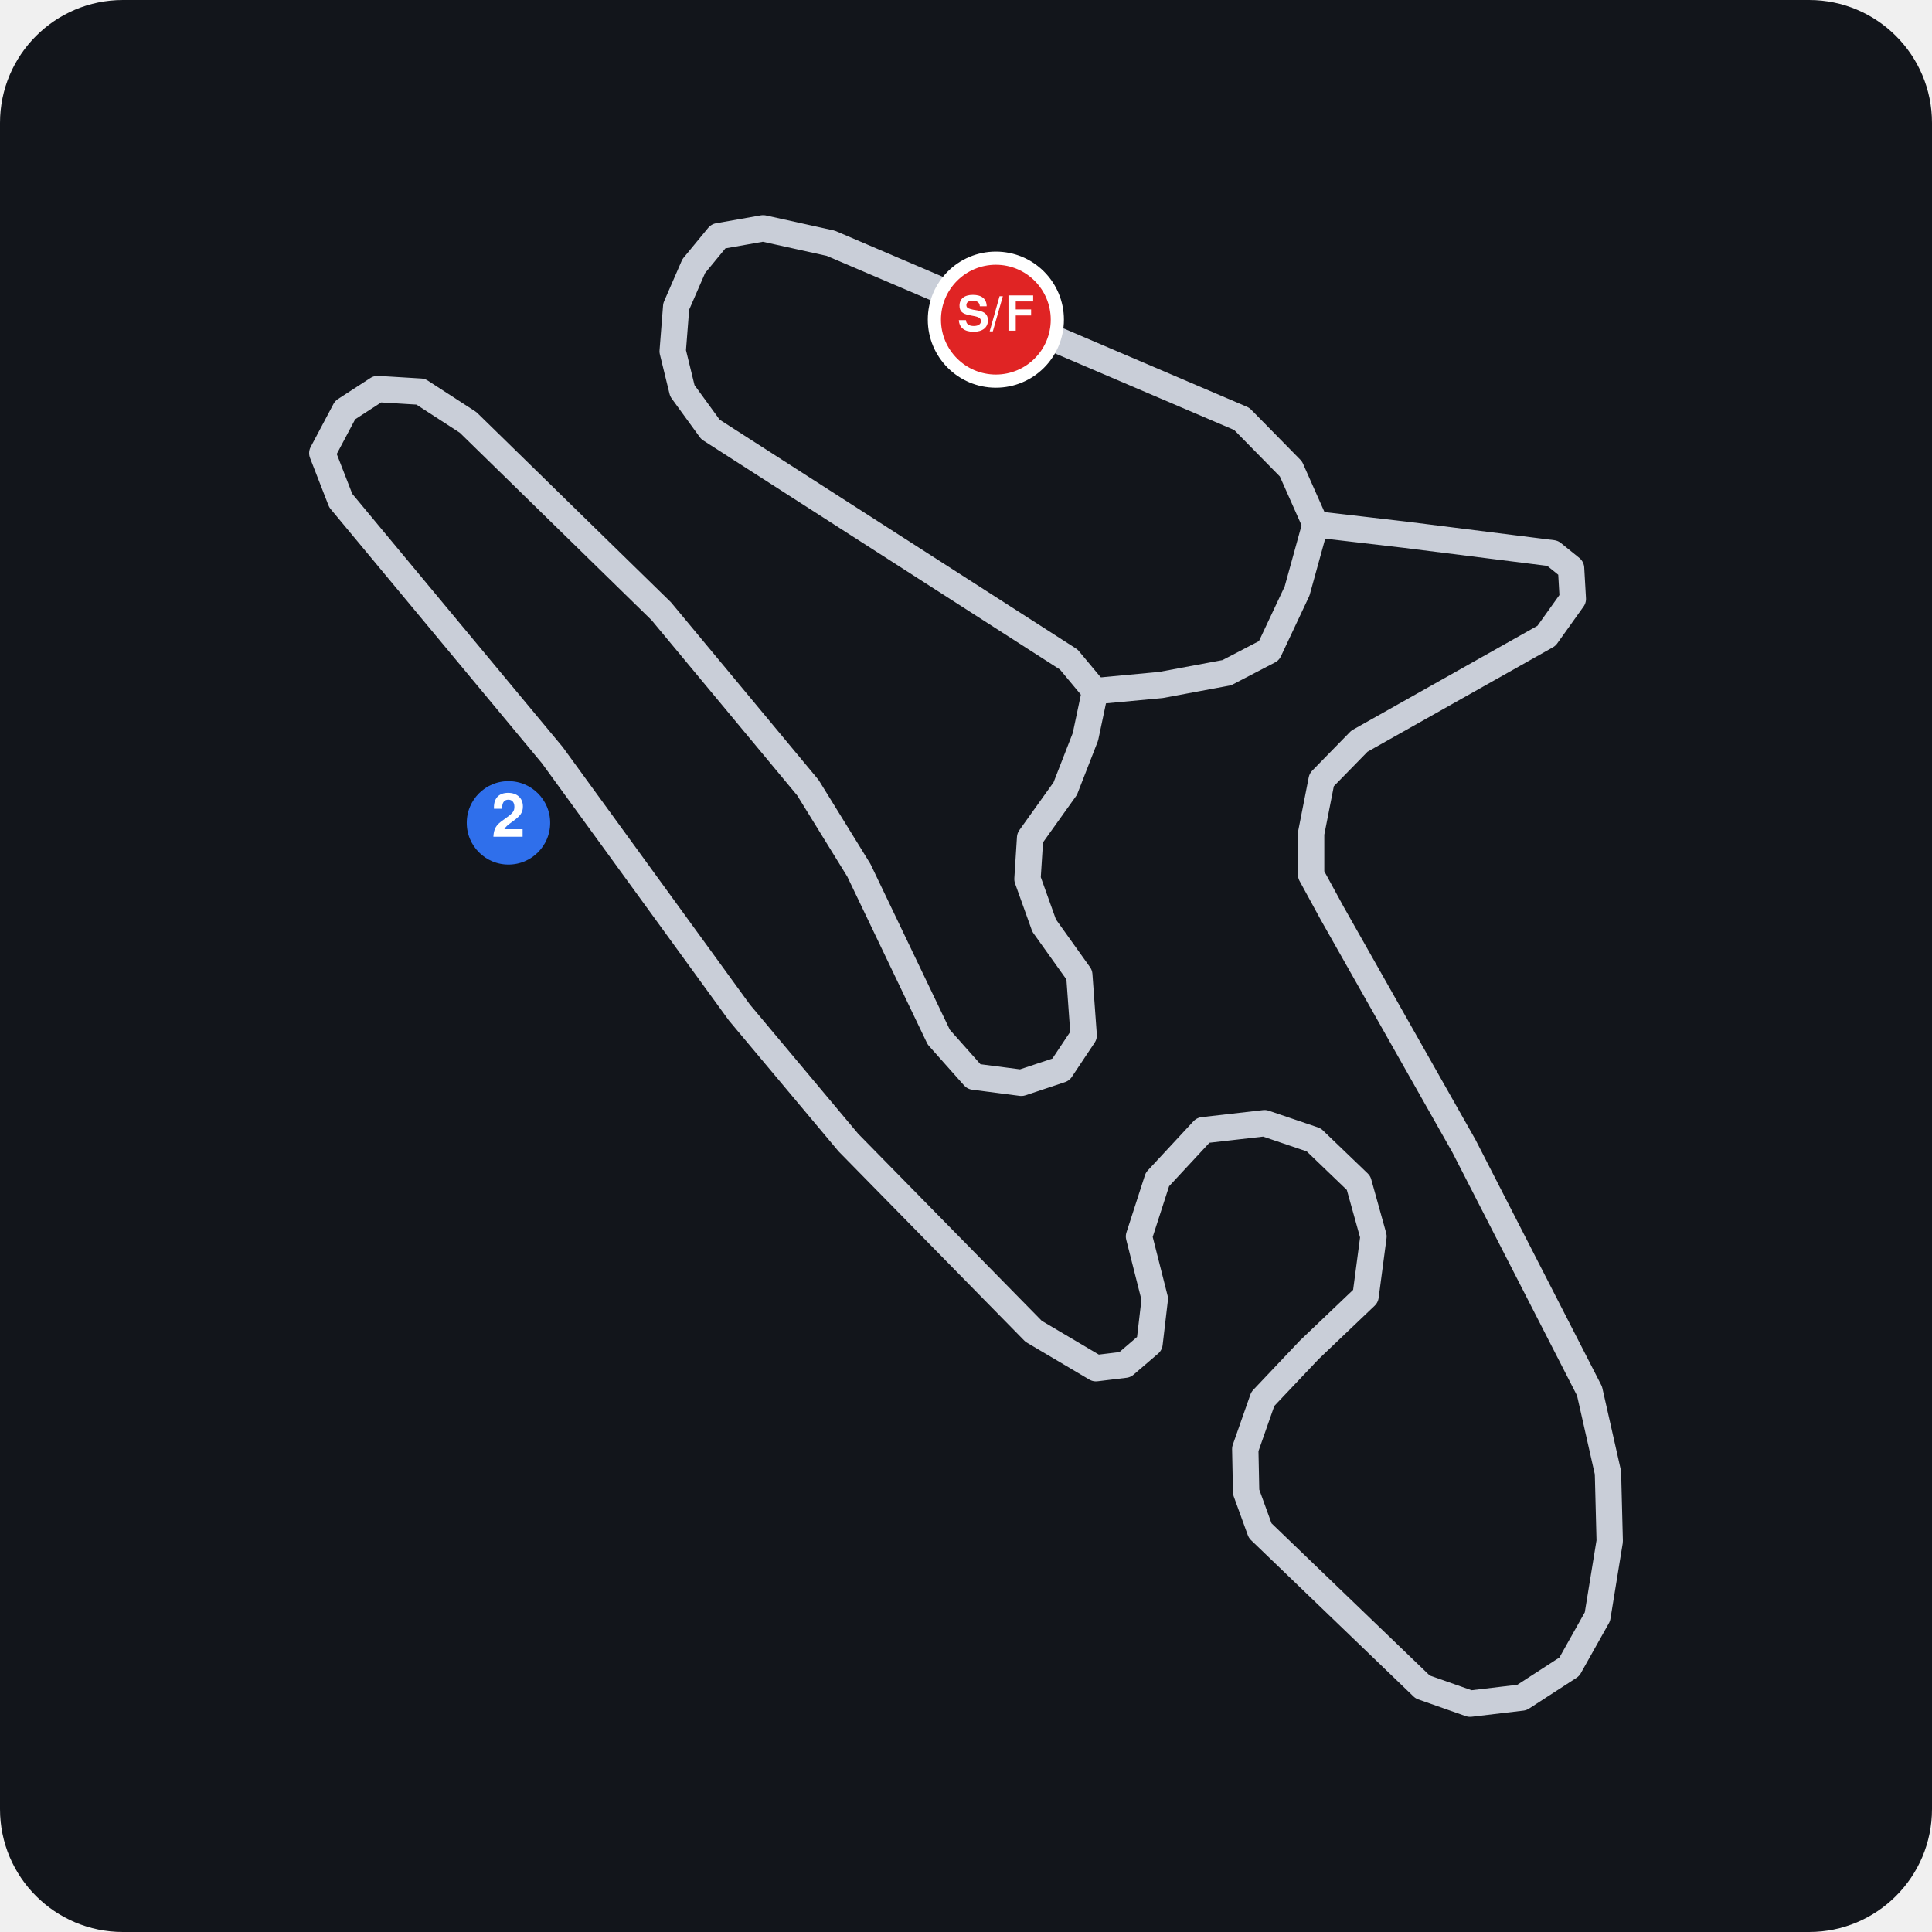
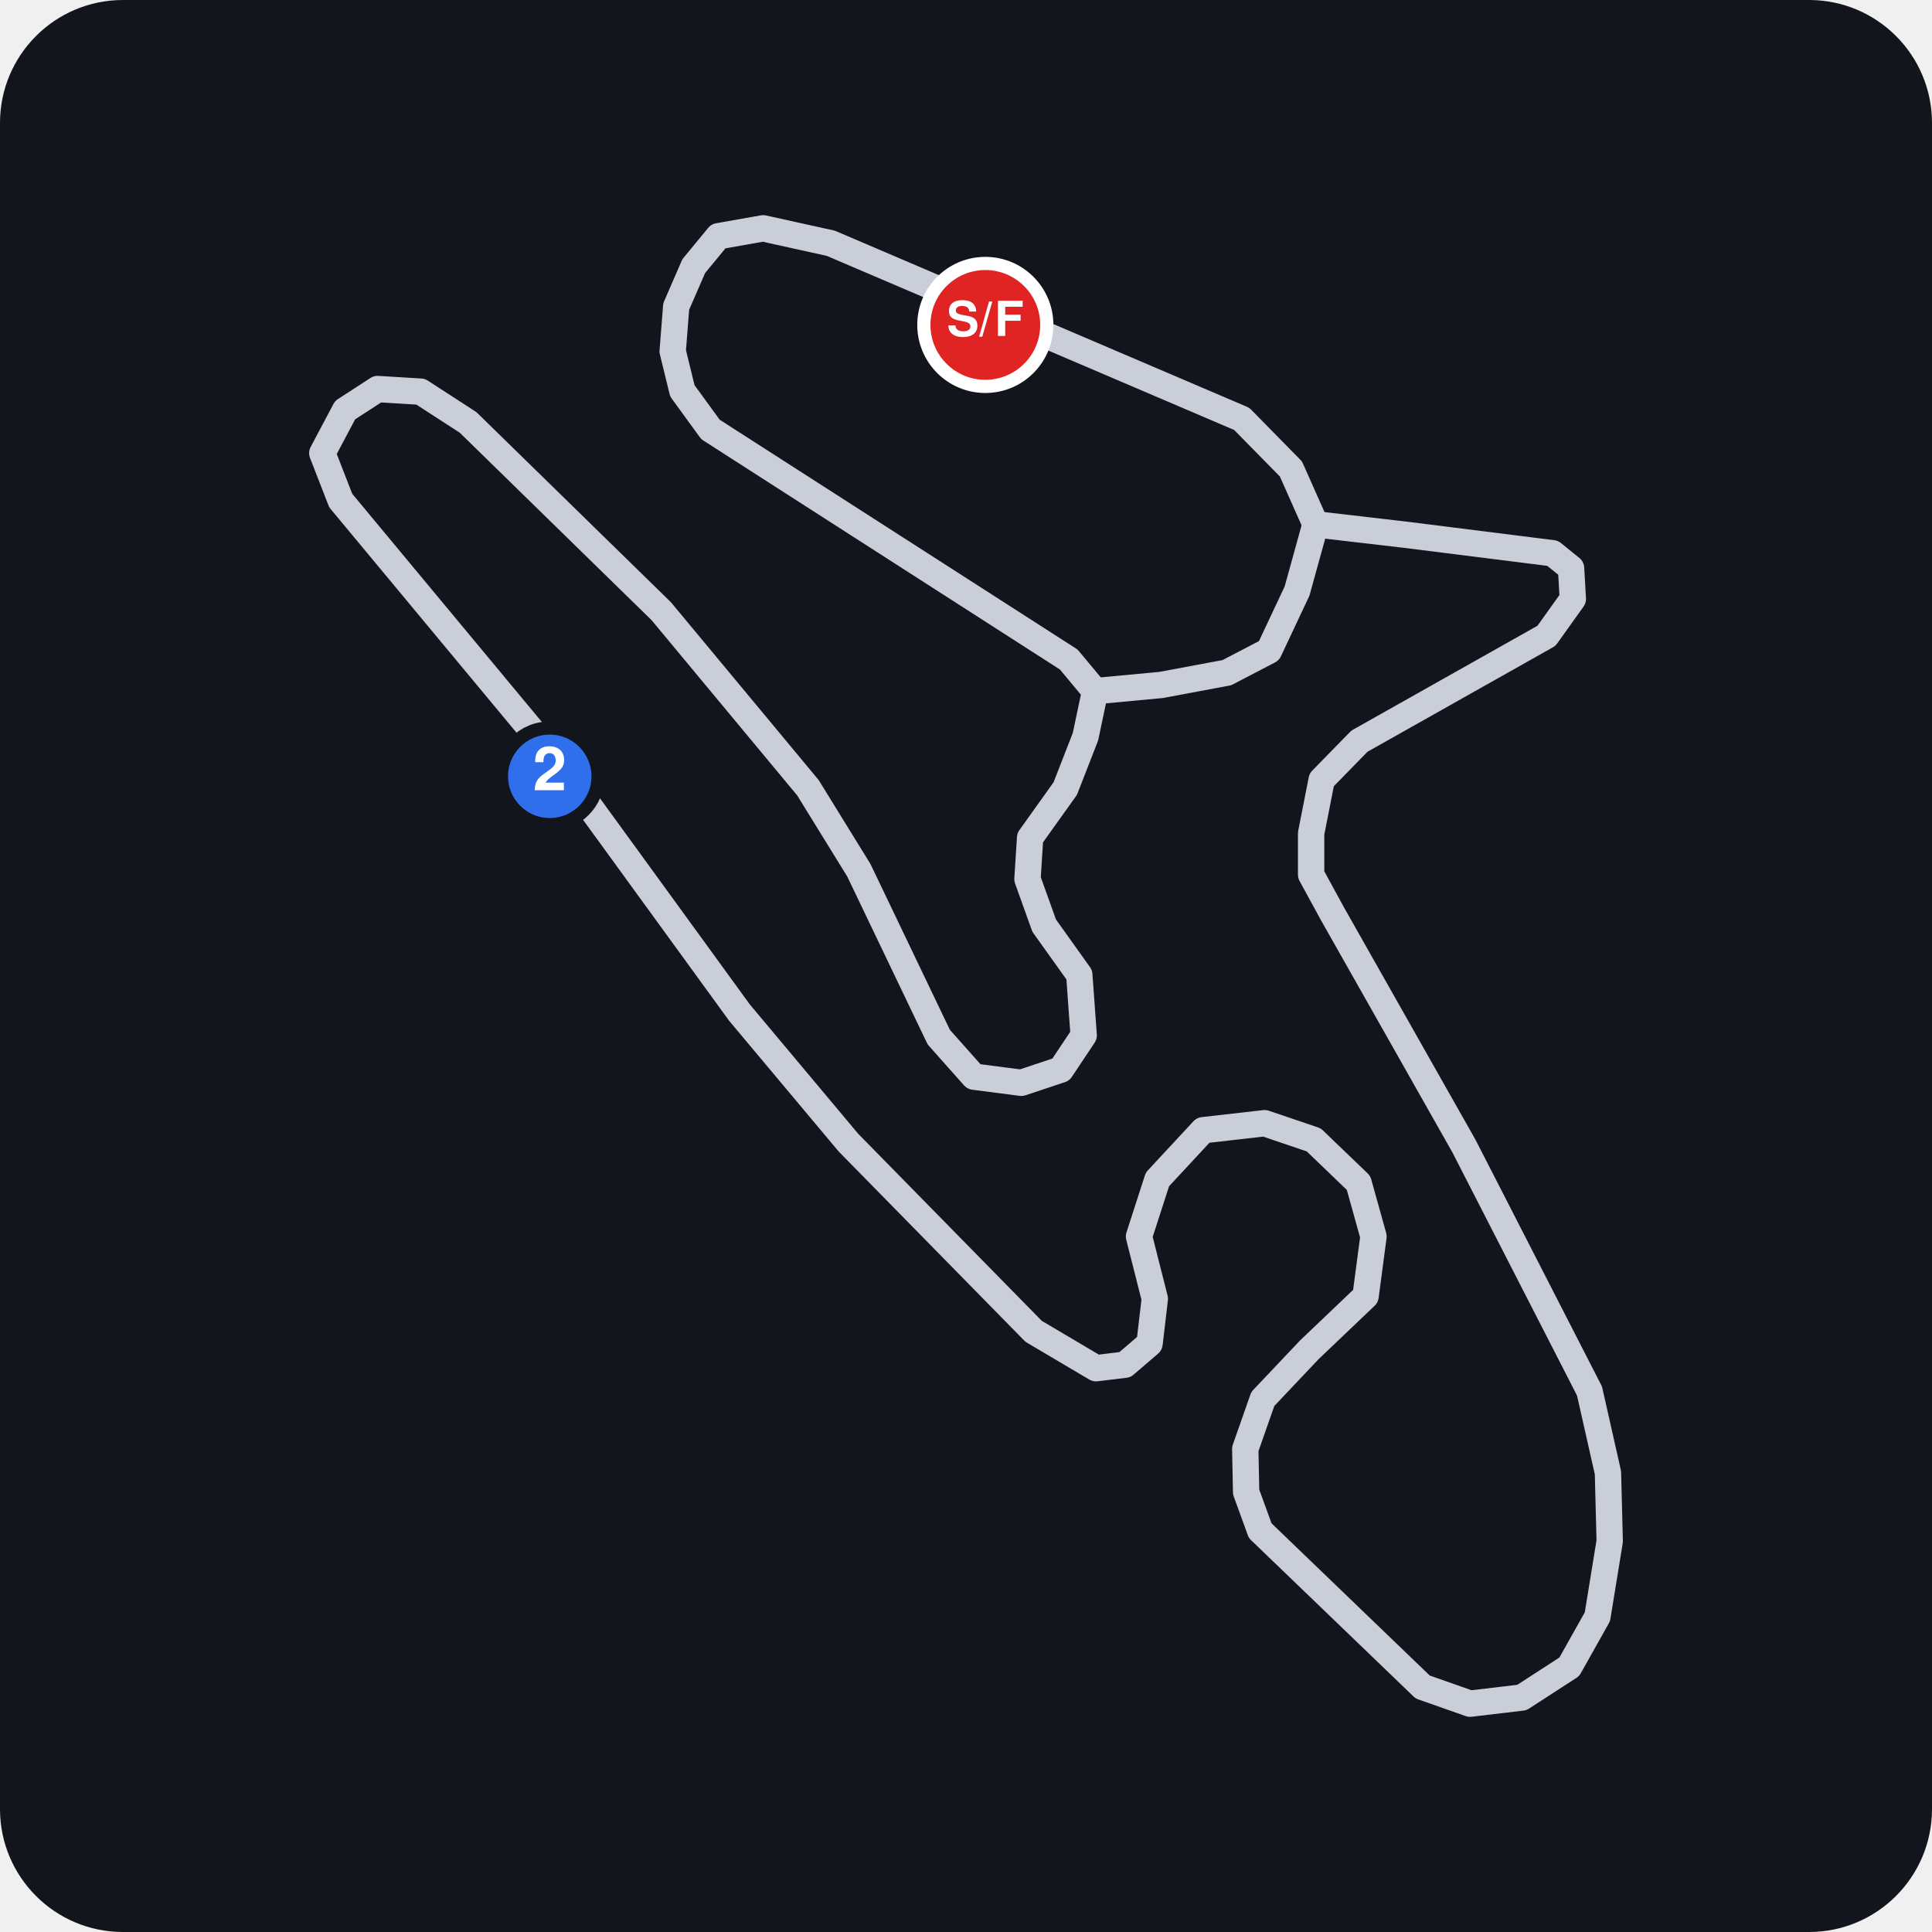
<svg xmlns="http://www.w3.org/2000/svg" viewBox="0 0 220 220">
  <rect width="220" height="220" rx="14" fill="#12151b" />
  <path d="M141.8,165.0 L141.9,169.9 L143.5,174.3 L162.0,192.1 L167.4,194.0 L173.3,193.3 L178.7,189.8 L181.9,184.1 L183.3,175.5 L183.1,167.7 L181.0,158.4 L166.7,130.5 L151.7,104.0 L149.3,99.6 L149.3,94.9 L150.5,88.8 L154.8,84.4 L176.1,72.4 L179.1,68.2 L178.9,64.7 L176.8,63.0 L160.1,60.9 L149.8,59.7 L147.7,67.3 L144.5,74.1 L139.7,76.6 L132.2,78.0 L124.7,78.7 L123.6,83.9 L121.3,89.8 L117.3,95.4 L117.0,100.1 L118.9,105.4 L122.9,111.0 L123.4,117.9 L120.8,121.8 L116.3,123.3 L110.9,122.6 L106.9,118.1 L97.8,99.1 L92.0,89.7 L75.3,69.6 L53.3,48.1 L47.9,44.6 L43.0,44.3 L39.3,46.7 L36.7,51.6 L38.8,57.0 L62.9,86.0 L70.9,97.0 L84.2,115.3 L96.6,130.1 L117.7,151.6 L124.8,155.8 L128.1,155.4 L130.9,153.0 L131.5,147.9 L129.7,140.8 L131.8,134.3 L137.0,128.7 L144.0,127.9 L149.6,129.8 L154.7,134.7 L156.4,140.8 L155.5,147.6 L149.1,153.7 L143.8,159.3 L141.8,165.0" fill="none" stroke="#c9ced8" stroke-width="3" stroke-linejoin="round" stroke-linecap="round" />
  <path d="M149.8,59.7 L147.0,53.4 L141.4,47.7 L94.6,27.7 L86.9,26.0 L81.8,26.9 L79.0,30.3 L77.0,34.9 L76.6,40.0 L77.7,44.5 L80.9,48.9 L121.7,75.1 L124.7,78.7" fill="none" stroke="#c9ced8" stroke-width="3" stroke-linejoin="round" stroke-linecap="round" />
-   <circle cx="57.9" cy="93.7" r="5.5" fill="#2f6feb" stroke="#12151b" stroke-width="1.5" />
-   <text x="57.9" y="93.7" font-family="Helvetica,Arial,sans-serif" font-size="6.9" font-weight="700" fill="#fff" text-anchor="middle" dominant-baseline="central">2</text>
-   <circle cx="113.4" cy="36.4" r="7.0" fill="#e02424" stroke="#fff" stroke-width="1.5" />
-   <text x="113.4" y="36.4" font-family="Helvetica,Arial,sans-serif" font-size="5.5" font-weight="700" fill="#fff" text-anchor="middle" dominant-baseline="central">S/F</text>
+   <circle cx="62.6" cy="88.4" r="5.5" fill="#2f6feb" stroke="#12151b" stroke-width="1.5" />
+   <text x="62.6" y="88.4" font-family="Helvetica,Arial,sans-serif" font-size="6.9" font-weight="700" fill="#fff" text-anchor="middle" dominant-baseline="central">2</text>
+   <circle cx="112.2" cy="37.0" r="7.0" fill="#e02424" stroke="#fff" stroke-width="1.5" />
+   <text x="112.2" y="37.0" font-family="Helvetica,Arial,sans-serif" font-size="5.5" font-weight="700" fill="#fff" text-anchor="middle" dominant-baseline="central">S/F</text>
</svg>
